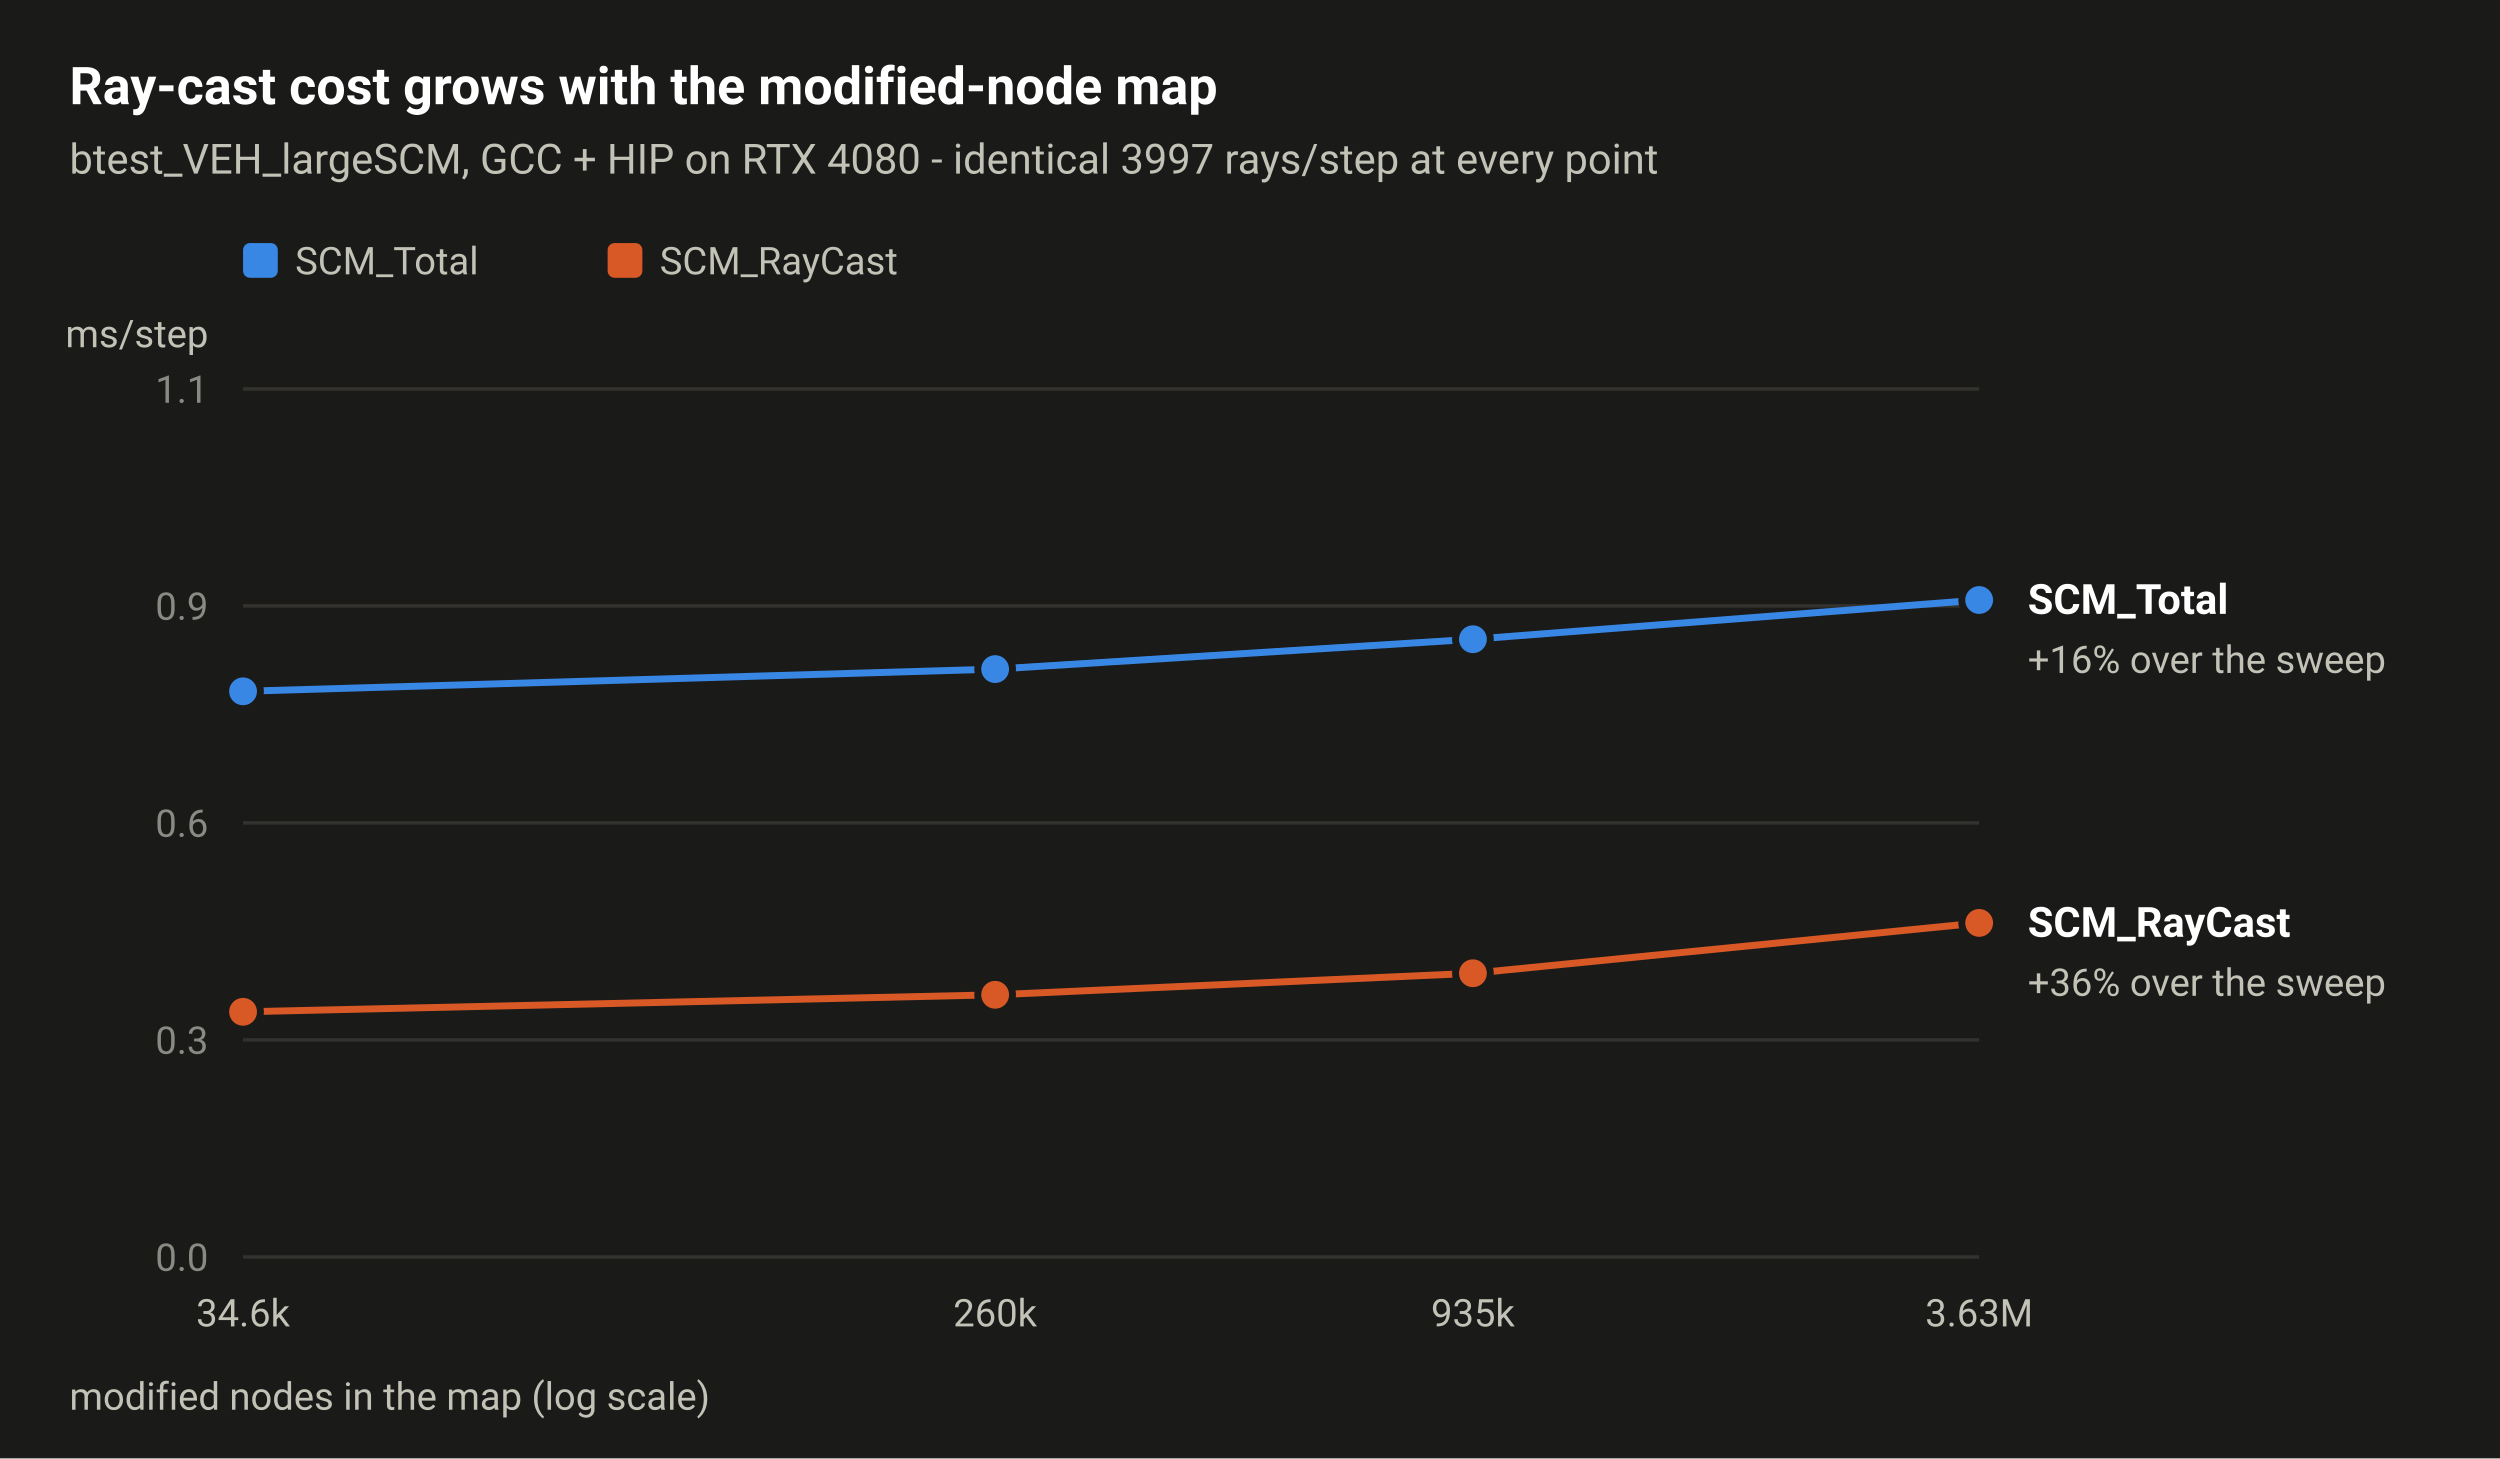
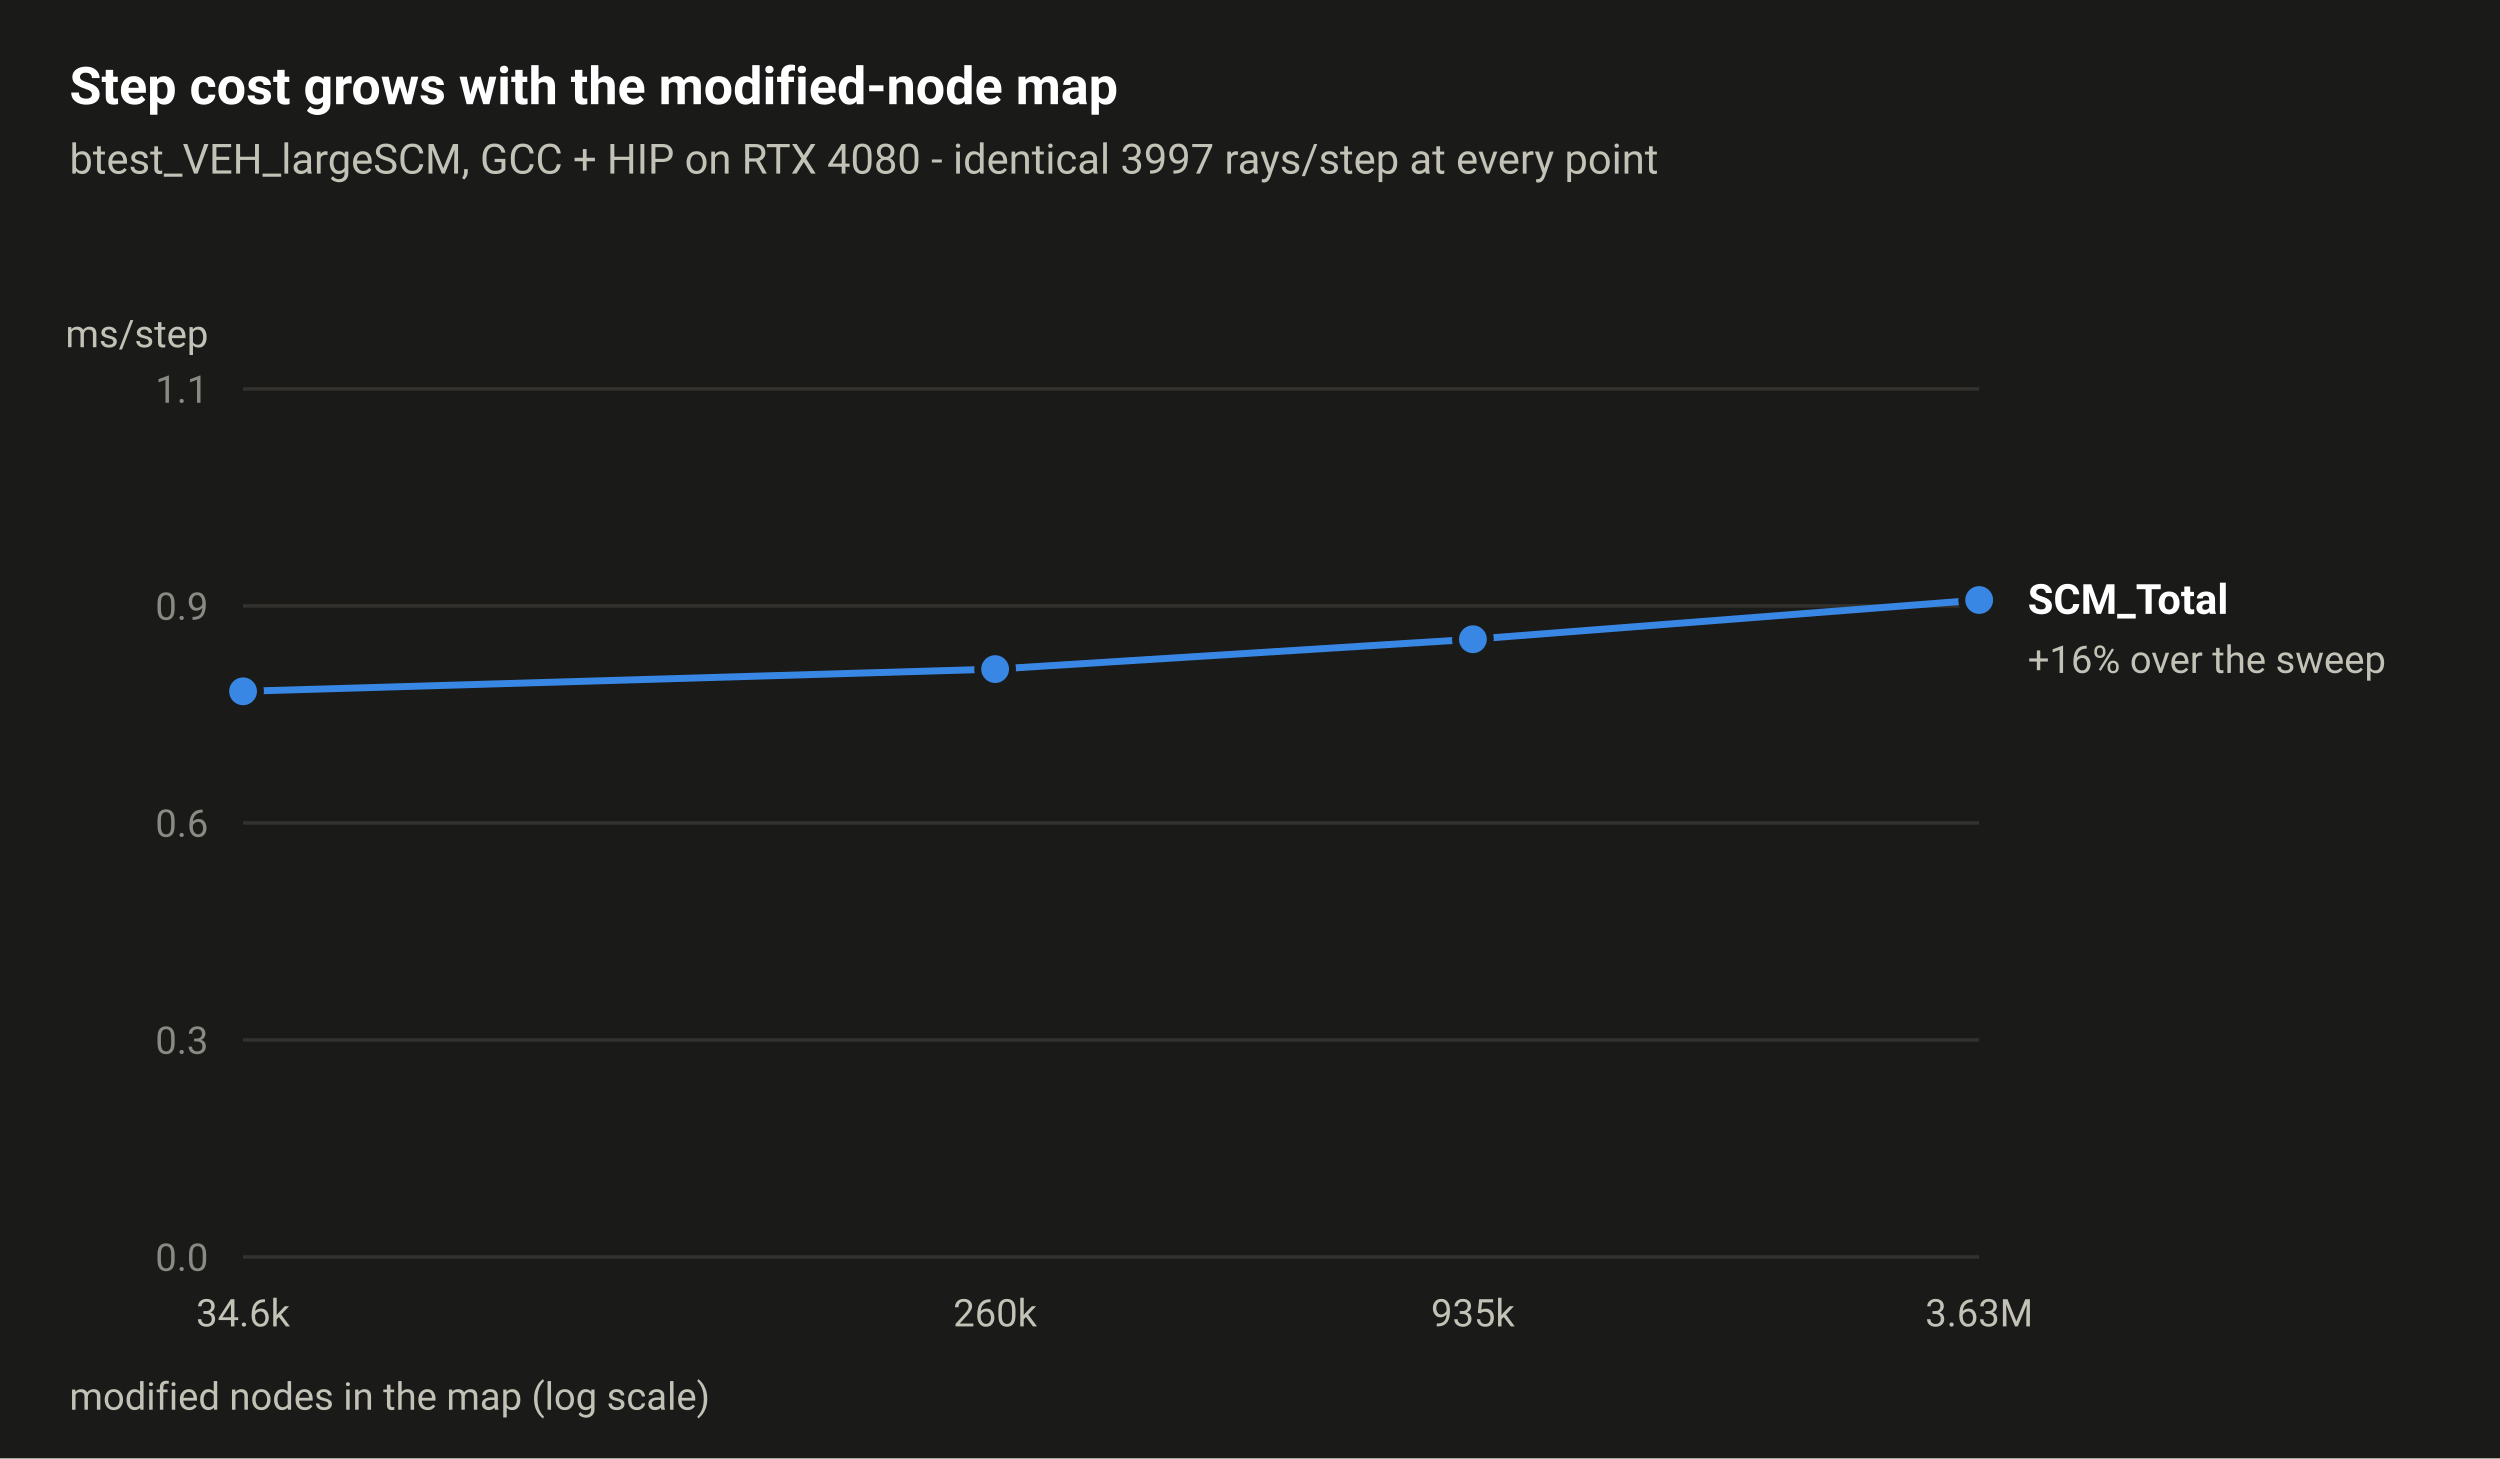
<svg xmlns="http://www.w3.org/2000/svg" width="720" height="420" viewBox="0 0 720 420" role="img">
  <rect width="720" height="420" fill="#1a1a19" />
-   <text x="20.0" y="30.0" font-family="system-ui,-apple-system,'Segoe UI',Roboto,sans-serif" font-size="15" font-weight="600" fill="#ffffff" text-anchor="start">Ray-cast cost grows with the modified-node map</text>
+   <text x="20.0" y="30.0" font-family="system-ui,-apple-system,'Segoe UI',Roboto,sans-serif" font-size="15" font-weight="600" fill="#ffffff" text-anchor="start">Step cost grows with the modified-node map</text>
  <text x="20.0" y="50.0" font-family="system-ui,-apple-system,'Segoe UI',Roboto,sans-serif" font-size="12" font-weight="400" fill="#c3c2b7" text-anchor="start">btest_VEH_largeSCM, GCC + HIP on RTX 4080 - identical 3997 rays/step at every point</text>
  <line x1="70" y1="362.0" x2="570" y2="362.0" stroke="#33322e" stroke-width="1" />
  <text x="60.0" y="366.0" font-family="system-ui,-apple-system,'Segoe UI',Roboto,sans-serif" font-size="11" font-weight="400" fill="#8a8983" text-anchor="end">0.0</text>
  <line x1="70" y1="299.5" x2="570" y2="299.5" stroke="#33322e" stroke-width="1" />
  <text x="60.0" y="303.5" font-family="system-ui,-apple-system,'Segoe UI',Roboto,sans-serif" font-size="11" font-weight="400" fill="#8a8983" text-anchor="end">0.3</text>
  <line x1="70" y1="237.0" x2="570" y2="237.0" stroke="#33322e" stroke-width="1" />
  <text x="60.0" y="241.0" font-family="system-ui,-apple-system,'Segoe UI',Roboto,sans-serif" font-size="11" font-weight="400" fill="#8a8983" text-anchor="end">0.6</text>
  <line x1="70" y1="174.5" x2="570" y2="174.5" stroke="#33322e" stroke-width="1" />
  <text x="60.0" y="178.5" font-family="system-ui,-apple-system,'Segoe UI',Roboto,sans-serif" font-size="11" font-weight="400" fill="#8a8983" text-anchor="end">0.9</text>
  <line x1="70" y1="112.0" x2="570" y2="112.0" stroke="#33322e" stroke-width="1" />
  <text x="60.0" y="116.0" font-family="system-ui,-apple-system,'Segoe UI',Roboto,sans-serif" font-size="11" font-weight="400" fill="#8a8983" text-anchor="end">1.1</text>
  <text x="20.0" y="406.0" font-family="system-ui,-apple-system,'Segoe UI',Roboto,sans-serif" font-size="11" font-weight="400" fill="#c3c2b7" text-anchor="start">modified nodes in the map (log scale)</text>
  <text x="60.0" y="100.0" font-family="system-ui,-apple-system,'Segoe UI',Roboto,sans-serif" font-size="11" font-weight="400" fill="#c3c2b7" text-anchor="end">ms/step</text>
  <text x="70.0" y="382.0" font-family="system-ui,-apple-system,'Segoe UI',Roboto,sans-serif" font-size="11" font-weight="400" fill="#c3c2b7" text-anchor="middle">34.6k</text>
  <text x="286.6" y="382.0" font-family="system-ui,-apple-system,'Segoe UI',Roboto,sans-serif" font-size="11" font-weight="400" fill="#c3c2b7" text-anchor="middle">260k</text>
  <text x="424.2" y="382.0" font-family="system-ui,-apple-system,'Segoe UI',Roboto,sans-serif" font-size="11" font-weight="400" fill="#c3c2b7" text-anchor="middle">935k</text>
  <text x="570.0" y="382.0" font-family="system-ui,-apple-system,'Segoe UI',Roboto,sans-serif" font-size="11" font-weight="400" fill="#c3c2b7" text-anchor="middle">3.63M</text>
  <path d="M70.0,199.1 L286.6,192.7 L424.2,184.1 L570.0,172.8" fill="none" stroke="#3987e5" stroke-width="2" stroke-linecap="round" stroke-linejoin="round" />
  <circle cx="70.0" cy="199.1" r="5" fill="#3987e5" stroke="#1a1a19" stroke-width="2" />
  <circle cx="286.6" cy="192.7" r="5" fill="#3987e5" stroke="#1a1a19" stroke-width="2" />
  <circle cx="424.2" cy="184.1" r="5" fill="#3987e5" stroke="#1a1a19" stroke-width="2" />
  <circle cx="570.0" cy="172.8" r="5" fill="#3987e5" stroke="#1a1a19" stroke-width="2" />
  <text x="584.0" y="176.8" font-family="system-ui,-apple-system,'Segoe UI',Roboto,sans-serif" font-size="12" font-weight="600" fill="#ffffff" text-anchor="start">SCM_Total</text>
  <text x="584.0" y="193.8" font-family="system-ui,-apple-system,'Segoe UI',Roboto,sans-serif" font-size="11" font-weight="400" fill="#c3c2b7" text-anchor="start">+16% over the sweep</text>
  <circle cx="576.0" cy="168.8" r="0" />
-   <path d="M70.0,291.4 L286.6,286.5 L424.2,280.3 L570.0,265.8" fill="none" stroke="#d95926" stroke-width="2" stroke-linecap="round" stroke-linejoin="round" />
-   <circle cx="70.0" cy="291.4" r="5" fill="#d95926" stroke="#1a1a19" stroke-width="2" />
-   <circle cx="286.6" cy="286.5" r="5" fill="#d95926" stroke="#1a1a19" stroke-width="2" />
-   <circle cx="424.2" cy="280.3" r="5" fill="#d95926" stroke="#1a1a19" stroke-width="2" />
-   <circle cx="570.0" cy="265.8" r="5" fill="#d95926" stroke="#1a1a19" stroke-width="2" />
-   <text x="584.0" y="269.8" font-family="system-ui,-apple-system,'Segoe UI',Roboto,sans-serif" font-size="12" font-weight="600" fill="#ffffff" text-anchor="start">SCM_RayCast</text>
-   <text x="584.0" y="286.8" font-family="system-ui,-apple-system,'Segoe UI',Roboto,sans-serif" font-size="11" font-weight="400" fill="#c3c2b7" text-anchor="start">+36% over the sweep</text>
-   <circle cx="576.0" cy="261.8" r="0" />
-   <rect x="70" y="70" width="10" height="10" rx="2" fill="#3987e5" />
-   <text x="85.0" y="79.0" font-family="system-ui,-apple-system,'Segoe UI',Roboto,sans-serif" font-size="11" font-weight="400" fill="#c3c2b7" text-anchor="start">SCM_Total</text>
-   <rect x="175" y="70" width="10" height="10" rx="2" fill="#d95926" />
-   <text x="190.0" y="79.0" font-family="system-ui,-apple-system,'Segoe UI',Roboto,sans-serif" font-size="11" font-weight="400" fill="#c3c2b7" text-anchor="start">SCM_RayCast</text>
</svg>
